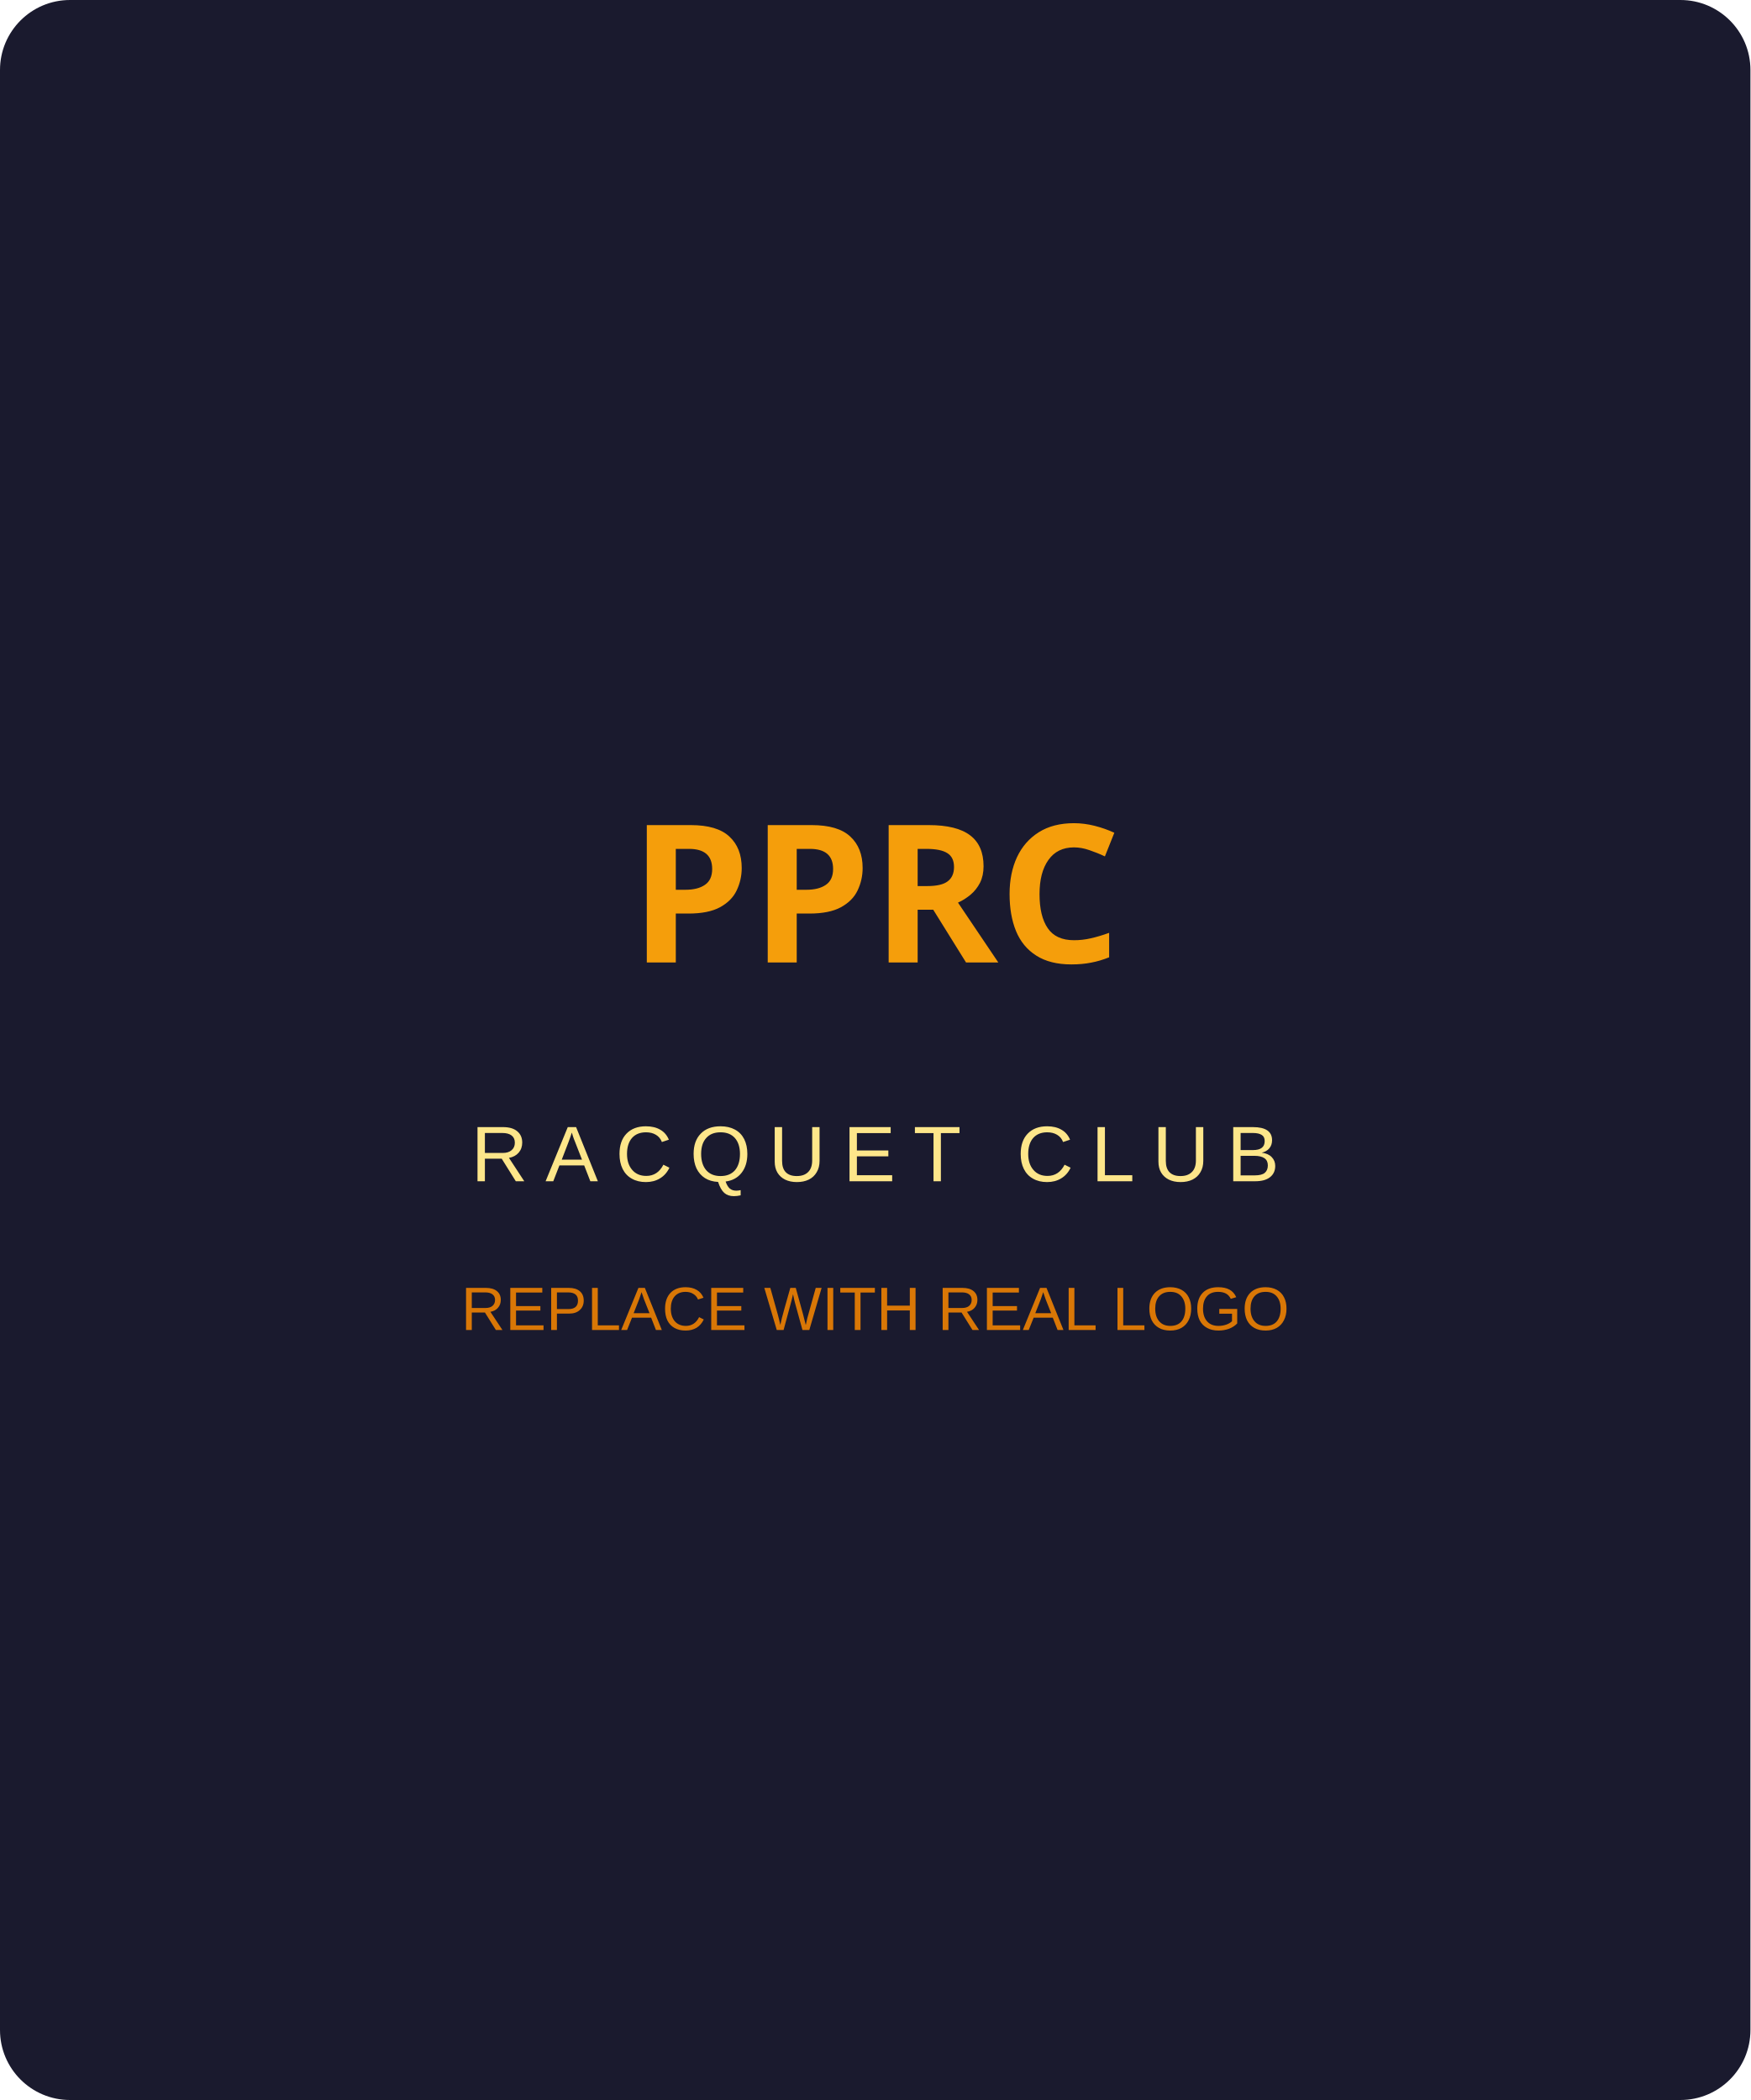
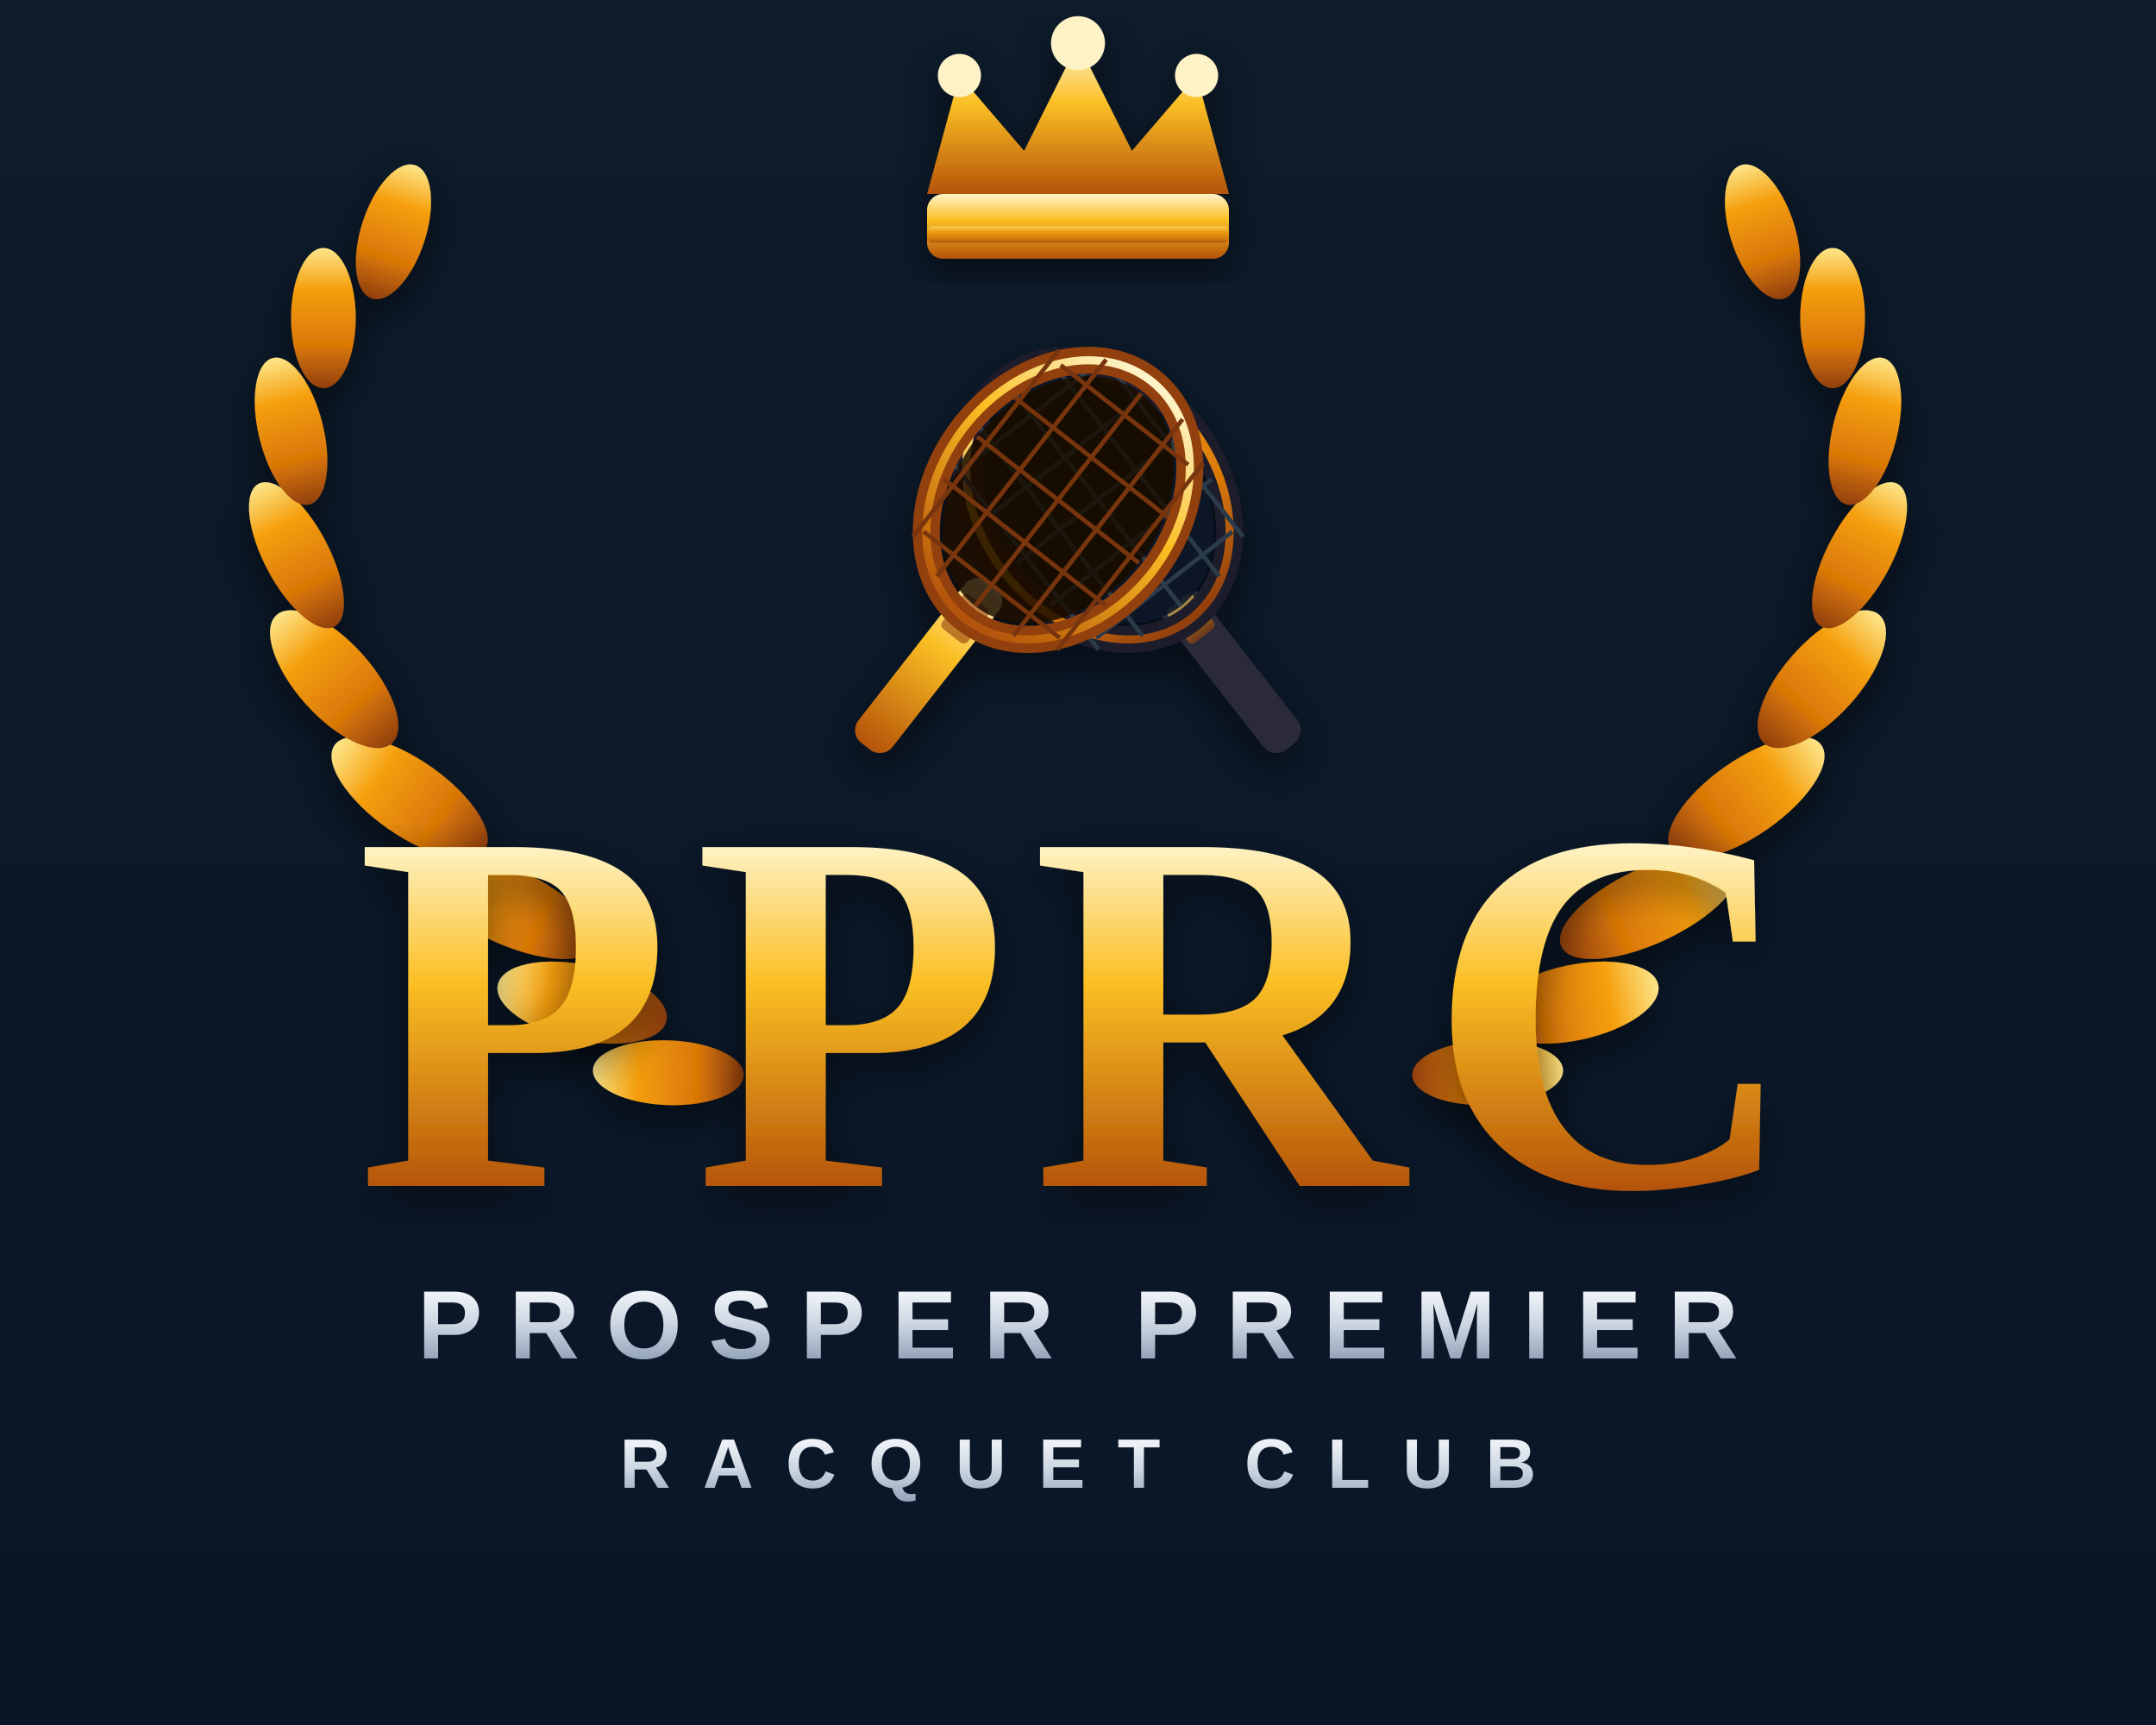
- <svg xmlns="http://www.w3.org/2000/svg" viewBox="0 0 200 240">
-   <rect width="200" height="240" fill="#1a1a2e" rx="8" />
-   <text x="100" y="110" text-anchor="middle" font-family="Arial Black,sans-serif" font-size="22" font-weight="900" fill="#f59e0b">PPRC</text>
-   <text x="100" y="135" text-anchor="middle" font-family="Arial,sans-serif" font-size="9" fill="#fde68a" letter-spacing="2">RACQUET CLUB</text>
-   <text x="100" y="152" text-anchor="middle" font-family="Arial,sans-serif" font-size="7" fill="#d97706">REPLACE WITH REAL LOGO</text>
+ <svg xmlns="http://www.w3.org/2000/svg" viewBox="0 0 400 320" role="img" aria-label="PPRC Prosper Premier Racquet Club">
+   <defs>
+     <linearGradient id="gold1" x1="0" y1="0" x2="0" y2="1">
+       <stop offset="0%" stop-color="#fde68a" />
+       <stop offset="30%" stop-color="#f59e0b" />
+       <stop offset="70%" stop-color="#d97706" />
+       <stop offset="100%" stop-color="#92400e" />
+     </linearGradient>
+     <linearGradient id="gold2" x1="0" y1="0" x2="0" y2="1">
+       <stop offset="0%" stop-color="#fef3c7" />
+       <stop offset="40%" stop-color="#fbbf24" />
+       <stop offset="100%" stop-color="#b45309" />
+     </linearGradient>
+     <linearGradient id="silver" x1="0" y1="0" x2="0" y2="1">
+       <stop offset="0%" stop-color="#f1f5f9" />
+       <stop offset="50%" stop-color="#cbd5e1" />
+       <stop offset="100%" stop-color="#94a3b8" />
+     </linearGradient>
+     <linearGradient id="navybg" x1="0" y1="0" x2="0" y2="1">
+       <stop offset="0%" stop-color="#0d1b2a" />
+       <stop offset="100%" stop-color="#0a1628" />
+     </linearGradient>
+     <filter id="glow">
+       <feGaussianBlur stdDeviation="2" result="blur" />
+       <feMerge>
+         <feMergeNode in="blur" />
+         <feMergeNode in="SourceGraphic" />
+       </feMerge>
+     </filter>
+     <filter id="shadow">
+       <feDropShadow dx="0" dy="3" stdDeviation="4" flood-color="#000" flood-opacity="0.5" />
+     </filter>
+   </defs>
+   <rect width="400" height="320" fill="url(#navybg)" />
+   <g fill="url(#gold1)" filter="url(#shadow)">
+     <ellipse cx="94" cy="168" rx="7" ry="18" transform="rotate(-65 94 168)" />
+     <ellipse cx="76" cy="148" rx="7" ry="17" transform="rotate(-55 76 148)" />
+     <ellipse cx="62" cy="126" rx="7" ry="16" transform="rotate(-42 62 126)" />
+     <ellipse cx="55" cy="103" rx="6" ry="15" transform="rotate(-28 55 103)" />
+     <ellipse cx="54" cy="80" rx="6" ry="14" transform="rotate(-14 54 80)" />
+     <ellipse cx="60" cy="59" rx="6" ry="13" transform="rotate(0 60 59)" />
+     <ellipse cx="73" cy="43" rx="6" ry="13" transform="rotate(18 73 43)" />
+     <ellipse cx="108" cy="186" rx="7" ry="16" transform="rotate(-78 108 186)" />
+     <ellipse cx="124" cy="199" rx="6" ry="14" transform="rotate(-88 124 199)" />
+   </g>
+   <g fill="url(#gold1)" filter="url(#shadow)">
+     <ellipse cx="306" cy="168" rx="7" ry="18" transform="rotate(65 306 168)" />
+     <ellipse cx="324" cy="148" rx="7" ry="17" transform="rotate(55 324 148)" />
+     <ellipse cx="338" cy="126" rx="7" ry="16" transform="rotate(42 338 126)" />
+     <ellipse cx="345" cy="103" rx="6" ry="15" transform="rotate(28 345 103)" />
+     <ellipse cx="346" cy="80" rx="6" ry="14" transform="rotate(14 346 80)" />
+     <ellipse cx="340" cy="59" rx="6" ry="13" transform="rotate(0 340 59)" />
+     <ellipse cx="327" cy="43" rx="6" ry="13" transform="rotate(-18 327 43)" />
+     <ellipse cx="292" cy="186" rx="7" ry="16" transform="rotate(78 292 186)" />
+     <ellipse cx="276" cy="199" rx="6" ry="14" transform="rotate(88 276 199)" />
+   </g>
+   <g transform="translate(200,14)" filter="url(#shadow)">
+     <rect x="-28" y="22" width="56" height="12" rx="3" fill="url(#gold2)" />
+     <polygon points="-28,22 -22,0 -10,14 0,-6 10,14 22,0 28,22" fill="url(#gold2)" />
+     <circle cx="-22" cy="0" r="4" fill="#fef3c7" />
+     <circle cx="0" cy="-6" r="5" fill="#fef3c7" />
+     <circle cx="22" cy="0" r="4" fill="#fef3c7" />
+     <rect x="-28" y="28" width="56" height="3" rx="1" fill="url(#gold1)" opacity="0.6" />
+   </g>
+   <g transform="translate(200,88)" filter="url(#shadow)">
+     <g transform="rotate(-38)">
+       <rect x="-4" y="26" width="8" height="38" rx="3" fill="#2a2a3a" />
+       <rect x="-3" y="30" width="6" height="8" rx="1" fill="url(#gold1)" opacity="0.6" />
+       <ellipse cx="0" cy="6" rx="22" ry="28" fill="none" stroke="#1a1a2a" stroke-width="5" />
+       <ellipse cx="0" cy="6" rx="22" ry="28" fill="none" stroke="url(#gold1)" stroke-width="1.5" />
+       <ellipse cx="0" cy="6" rx="19" ry="25" fill="#0d1526" opacity="0.9" />
+       <line x1="-19" y1="6" x2="19" y2="6" stroke="#2a3a4a" stroke-width="0.8" />
+       <line x1="-18" y1="-4" x2="18" y2="-4" stroke="#2a3a4a" stroke-width="0.8" />
+       <line x1="-15" y1="-14" x2="15" y2="-14" stroke="#2a3a4a" stroke-width="0.8" />
+       <line x1="-19" y1="16" x2="19" y2="16" stroke="#2a3a4a" stroke-width="0.8" />
+       <line x1="-16" y1="26" x2="16" y2="26" stroke="#2a3a4a" stroke-width="0.8" />
+       <line x1="0" y1="-19" x2="0" y2="31" stroke="#2a3a4a" stroke-width="0.8" />
+       <line x1="-9" y1="-20" x2="-9" y2="31" stroke="#2a3a4a" stroke-width="0.8" />
+       <line x1="9" y1="-20" x2="9" y2="31" stroke="#2a3a4a" stroke-width="0.8" />
+       <line x1="-17" y1="-16" x2="-17" y2="28" stroke="#2a3a4a" stroke-width="0.8" />
+       <line x1="17" y1="-16" x2="17" y2="28" stroke="#2a3a4a" stroke-width="0.8" />
+     </g>
+     <g transform="rotate(38)">
+       <rect x="-4" y="26" width="8" height="38" rx="3" fill="url(#gold2)" />
+       <rect x="-3" y="30" width="6" height="8" rx="1" fill="#92400e" opacity="0.6" />
+       <ellipse cx="0" cy="6" rx="22" ry="28" fill="none" stroke="#92400e" stroke-width="5" />
+       <ellipse cx="0" cy="6" rx="22" ry="28" fill="none" stroke="url(#gold2)" stroke-width="1.5" />
+       <ellipse cx="0" cy="6" rx="19" ry="25" fill="#1a0e00" opacity="0.85" />
+       <line x1="-19" y1="6" x2="19" y2="6" stroke="#78350f" stroke-width="0.8" />
+       <line x1="-18" y1="-4" x2="18" y2="-4" stroke="#78350f" stroke-width="0.8" />
+       <line x1="-15" y1="-14" x2="15" y2="-14" stroke="#78350f" stroke-width="0.8" />
+       <line x1="-19" y1="16" x2="19" y2="16" stroke="#78350f" stroke-width="0.8" />
+       <line x1="-16" y1="26" x2="16" y2="26" stroke="#78350f" stroke-width="0.8" />
+       <line x1="0" y1="-19" x2="0" y2="31" stroke="#78350f" stroke-width="0.8" />
+       <line x1="-9" y1="-20" x2="-9" y2="31" stroke="#78350f" stroke-width="0.8" />
+       <line x1="9" y1="-20" x2="9" y2="31" stroke="#78350f" stroke-width="0.8" />
+       <line x1="-17" y1="-16" x2="-17" y2="28" stroke="#78350f" stroke-width="0.8" />
+       <line x1="17" y1="-16" x2="17" y2="28" stroke="#78350f" stroke-width="0.8" />
+     </g>
+   </g>
+   <text x="200" y="220" text-anchor="middle" font-family="Georgia, 'Times New Roman', serif" font-size="96" font-weight="900" fill="url(#gold2)" filter="url(#shadow)" letter-spacing="4">PPRC</text>
+   <text x="200" y="252" text-anchor="middle" font-family="Arial, Helvetica, sans-serif" font-size="18" font-weight="700" fill="url(#silver)" letter-spacing="5">PROSPER PREMIER</text>
+   <line x1="60" y1="272" x2="140" y2="272" stroke="url(#gold1)" stroke-width="1" />
+   <text x="200" y="276" text-anchor="middle" font-family="Arial, Helvetica, sans-serif" font-size="13" font-weight="600" fill="url(#silver)" letter-spacing="6">RACQUET CLUB</text>
+   <line x1="260" y1="272" x2="340" y2="272" stroke="url(#gold1)" stroke-width="1" />
</svg>
